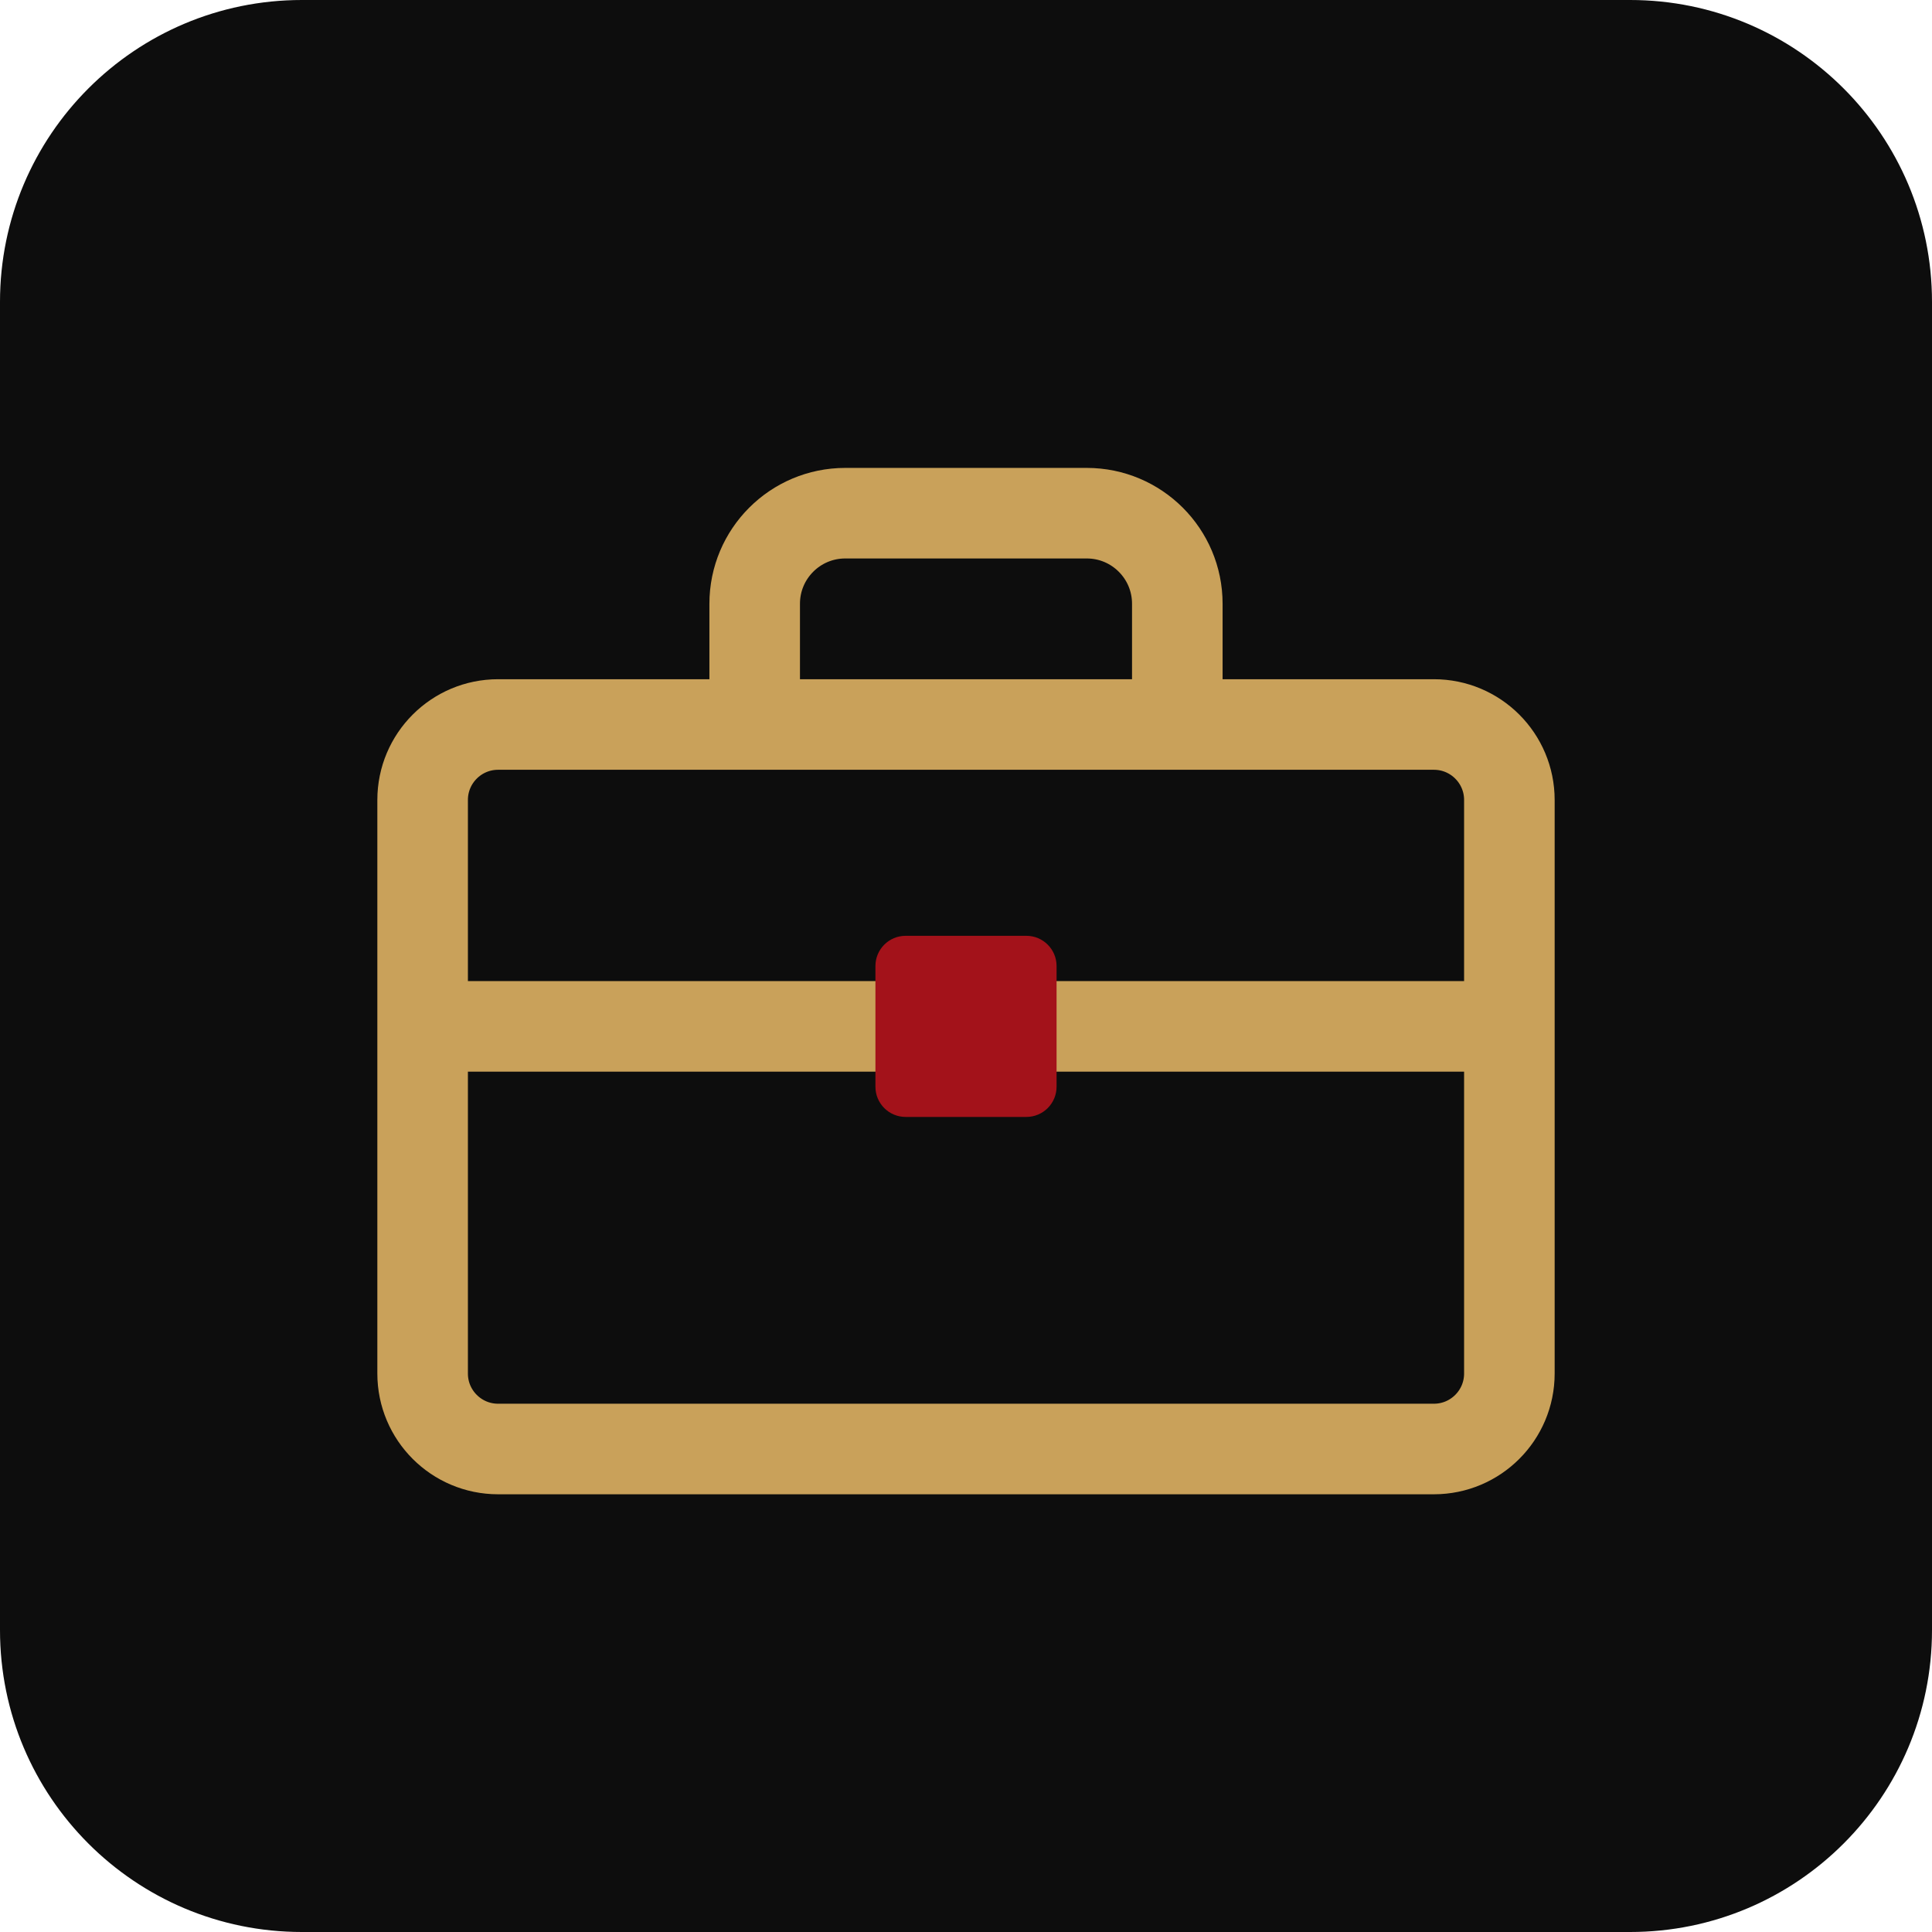
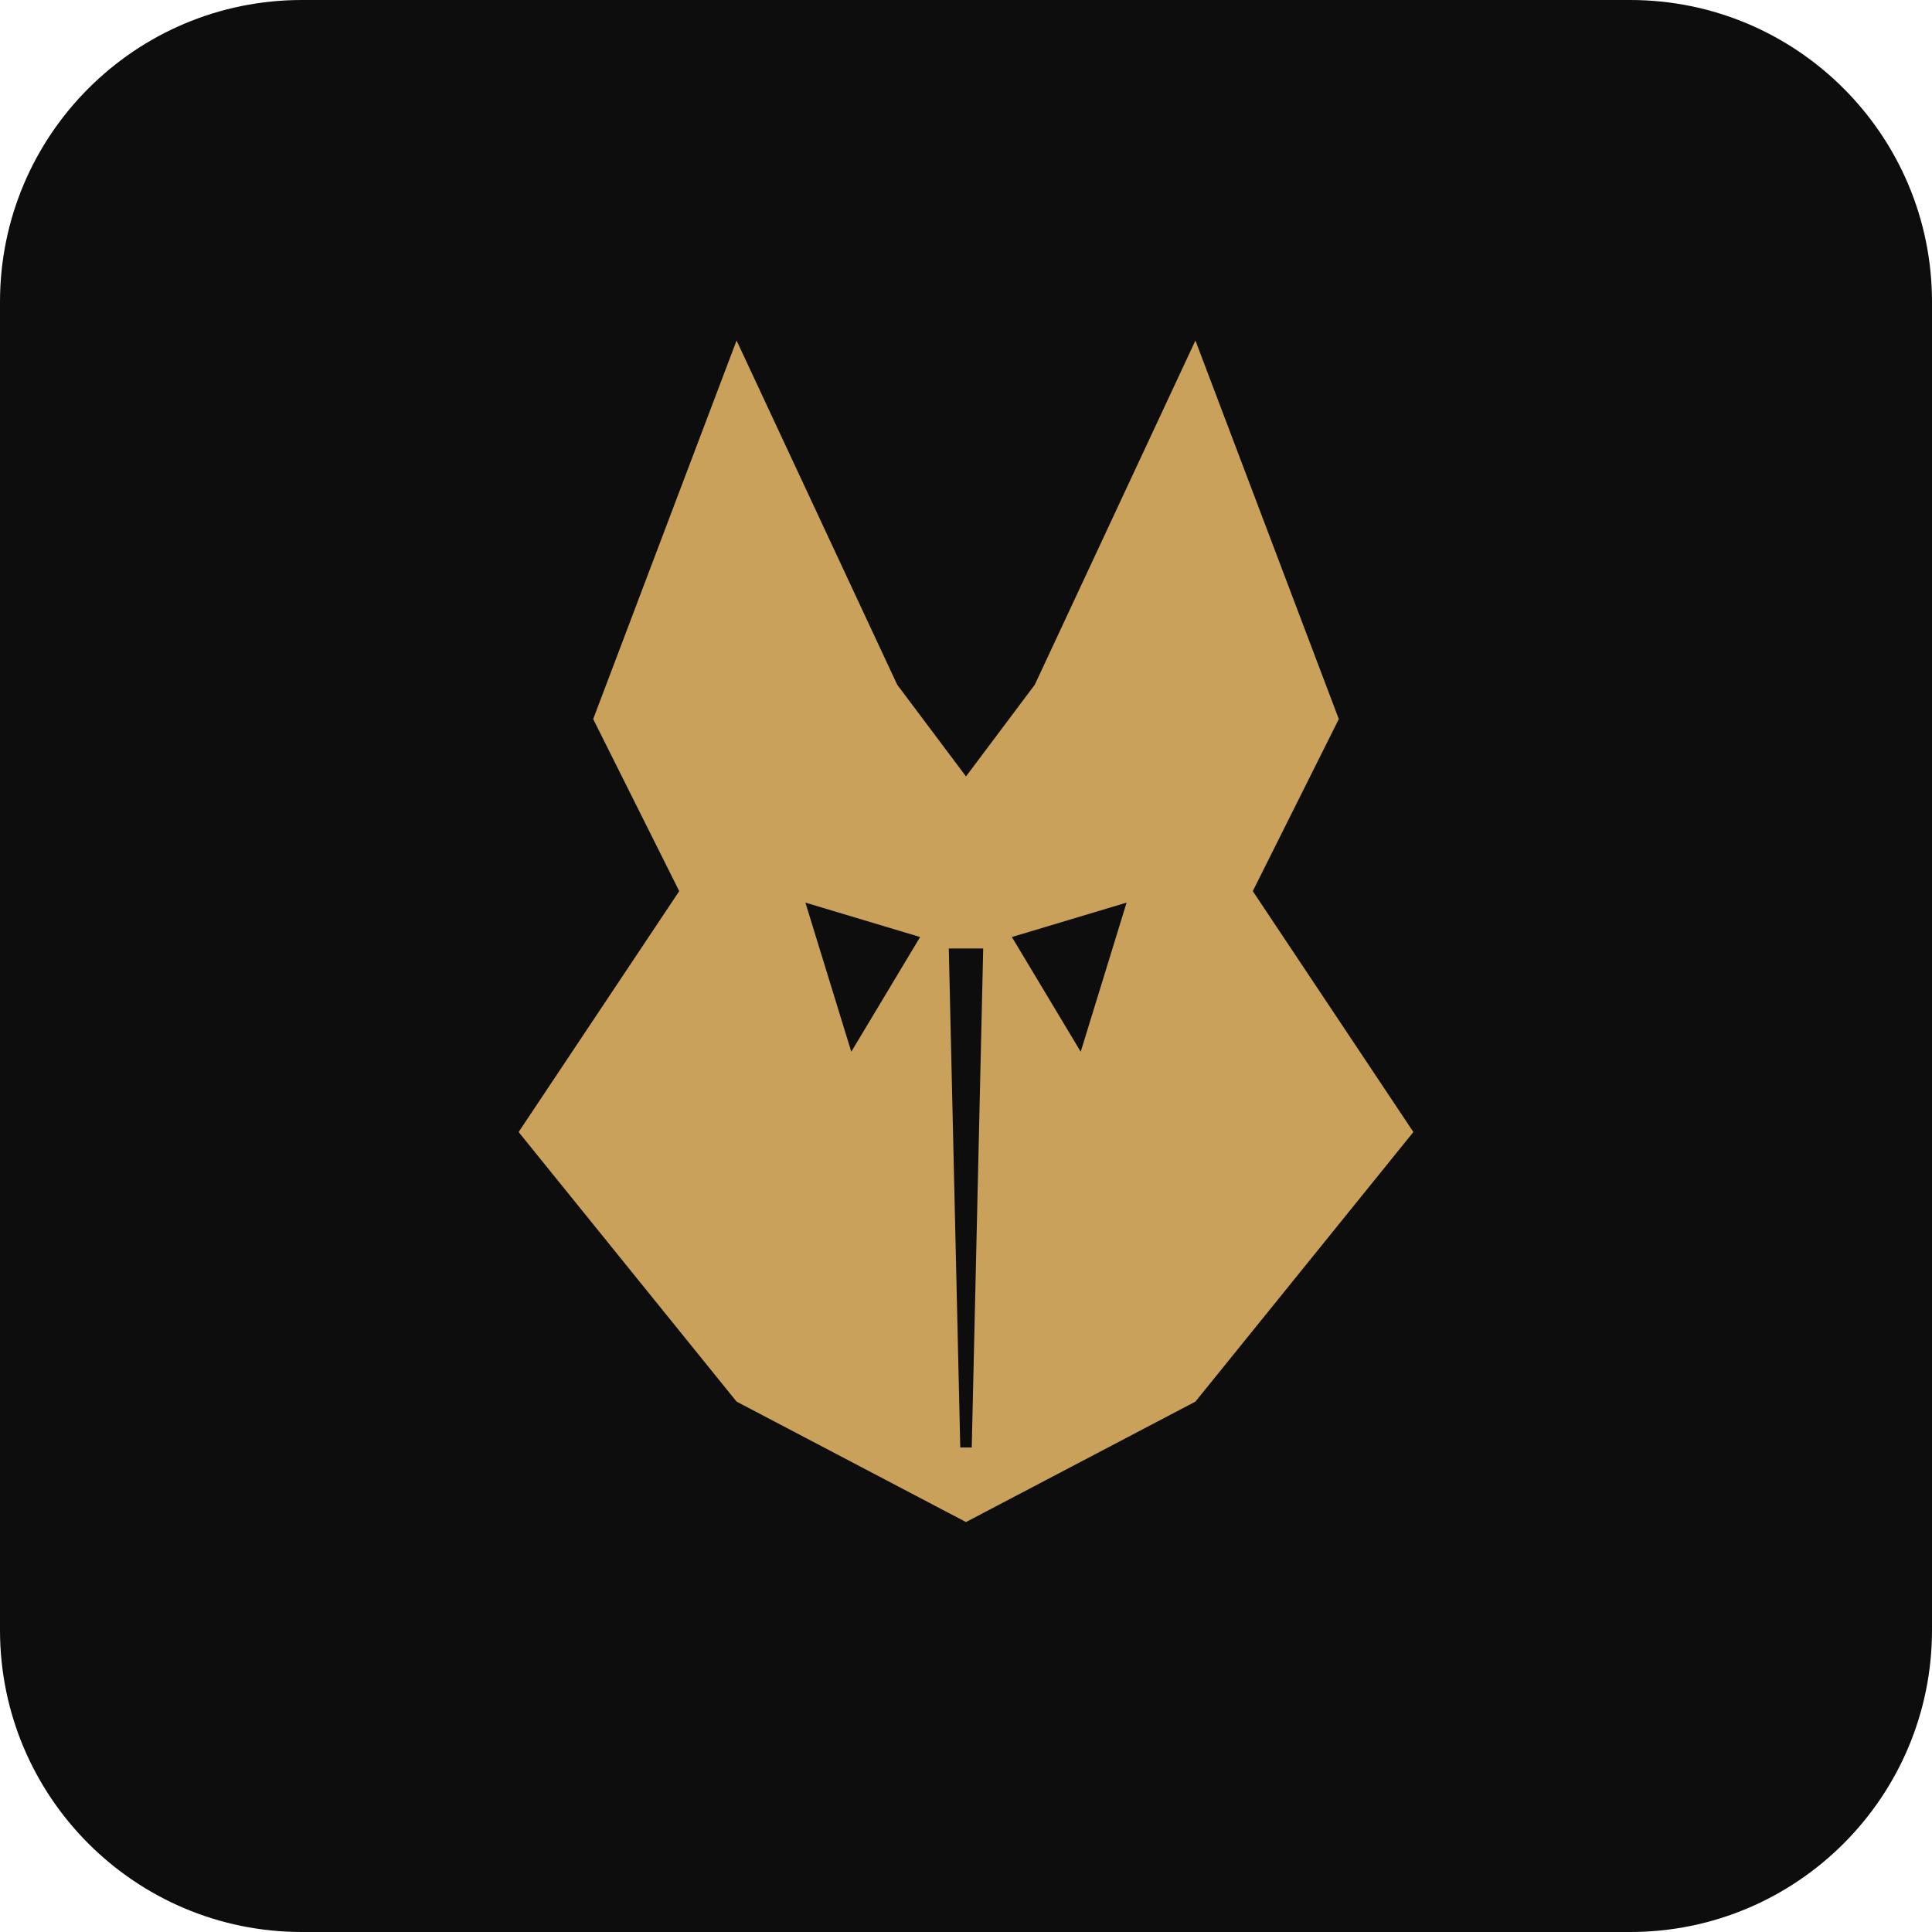
<svg xmlns="http://www.w3.org/2000/svg" viewBox="0 0 64 64">
  <rect width="64" height="64" rx="10" fill="#0d0d0d" />
-   <rect x="14" y="24" width="36" height="24" rx="2.5" stroke="#c9a15a" stroke-width="3" fill="none" />
-   <path d="M25 24v-4a3 3 0 0 1 3-3h8a3 3 0 0 1 3 3v4" stroke="#c9a15a" stroke-width="3" fill="none" />
-   <line x1="14" y1="34" x2="50" y2="34" stroke="#c9a15a" stroke-width="3" />
-   <rect x="29" y="31" width="6" height="6" rx="1" fill="#a3121a" />
+   <g transform="translate(13,9) scale(0.19)">
+     <polygon fill="#c9a15a" points="       60,12 35,78 50,108 22,150 60,197 100,218 140,197 178,150 150,108 165,78 140,12       112,72 100,88 88,72     " />
+     <polygon fill="#0d0d0d" points="72,110 92,116 80,136" />
+     <polygon fill="#0d0d0d" points="128,110 108,116 120,136" />
+     <polygon fill="#0d0d0d" points="97,118 103,118 101,205 99,205" />
+   </g>
</svg>
